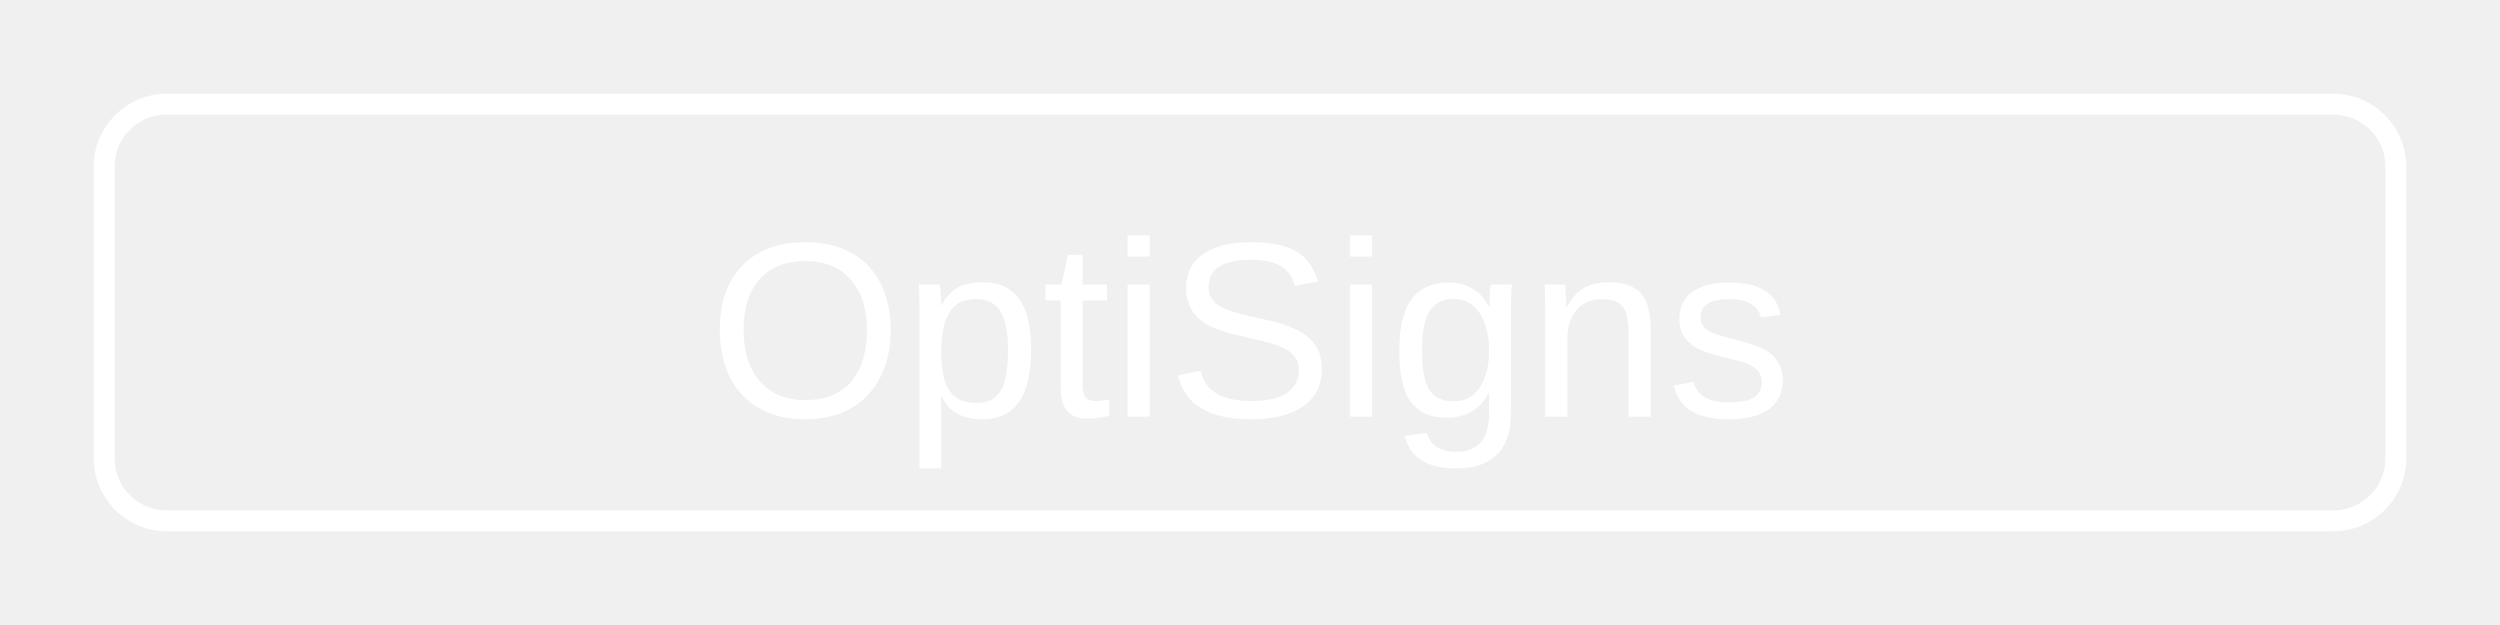
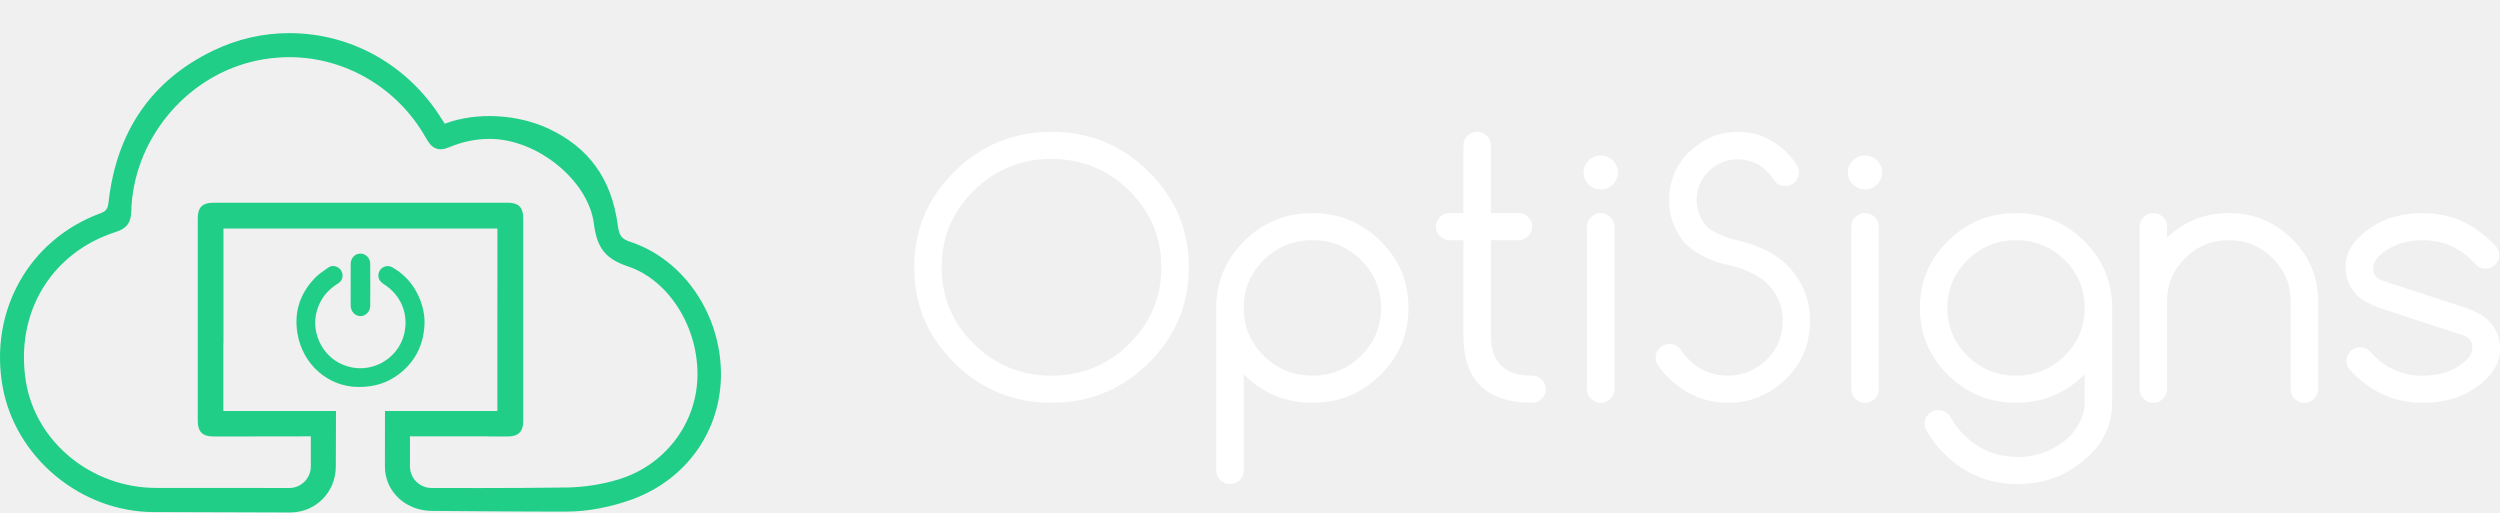
- <svg xmlns="http://www.w3.org/2000/svg" viewBox="0 0 120 30" fill="white">
-   <rect x="5" y="5" width="110" height="20" rx="3" fill="none" stroke="white" stroke-width="1" />
-   <text x="60" y="20" text-anchor="middle" font-family="Arial, sans-serif" font-size="12" fill="white">OptiSigns</text>
+ <svg xmlns="http://www.w3.org/2000/svg" width="1283" height="263" viewBox="0 0 1283 263" fill="none">
+   <path d="M610.093 137.175C610.093 156.355 603.205 172.735 589.44 186.327C575.665 199.918 559.065 206.702 539.637 206.702C520.197 206.702 503.597 199.906 489.835 186.327C476.06 172.747 469.185 156.355 469.185 137.175C469.185 117.994 476.072 101.614 489.835 88.034C503.61 74.454 520.21 67.659 539.637 67.659C559.077 67.659 575.678 74.454 589.44 88.034C603.205 101.614 610.093 117.994 610.093 137.175ZM539.625 81.552C524.065 81.552 510.778 86.984 499.768 97.848C488.758 108.712 483.252 121.82 483.252 137.175C483.252 152.529 488.758 165.637 499.768 176.501C510.778 187.365 524.065 192.797 539.625 192.797C555.187 192.797 568.473 187.365 579.483 176.501C590.493 165.637 595.998 152.529 595.998 137.175C595.998 121.82 590.493 108.712 579.483 97.848C568.473 86.984 555.187 81.552 539.625 81.552Z" fill="white" />
+   <path d="M638.28 241.461C638.28 243.368 637.595 245.009 636.212 246.373C634.83 247.737 633.177 248.413 631.232 248.413C629.3 248.413 627.637 247.737 626.255 246.373C624.872 245.009 624.188 243.38 624.188 241.461V158.027C624.188 144.592 628.995 133.113 638.635 123.613C648.262 114.114 659.897 109.358 673.512 109.358C687.14 109.358 698.762 114.114 708.39 123.613C718.02 133.113 722.84 144.592 722.84 158.027C722.84 171.474 718.02 182.941 708.39 192.441C698.762 201.941 687.13 206.697 673.512 206.697C659.897 206.697 648.262 201.941 638.635 192.441C638.512 192.32 638.402 192.212 638.28 192.091V241.461ZM638.28 158.027C638.28 167.648 641.717 175.844 648.58 182.627C655.455 189.411 663.762 192.791 673.512 192.791C683.262 192.791 691.57 189.399 698.445 182.627C705.32 175.844 708.745 167.648 708.745 158.027C708.745 148.407 705.308 140.211 698.445 133.427C691.57 126.643 683.262 123.263 673.512 123.263C663.762 123.263 655.455 126.655 648.58 133.427C641.705 140.211 638.28 148.407 638.28 158.027Z" fill="white" />
+   <path d="M786.24 192.796C788.173 192.796 789.838 193.472 791.22 194.836C792.603 196.2 793.288 197.83 793.288 199.749C793.288 201.668 792.603 203.298 791.22 204.662C789.838 206.026 788.185 206.702 786.24 206.702C762.75 206.702 751.008 195.114 751.008 171.938V123.269H743.96C742.028 123.269 740.363 122.593 738.98 121.229C737.598 119.865 736.913 118.235 736.913 116.316C736.913 114.409 737.598 112.767 738.98 111.403C740.363 110.039 742.015 109.363 743.96 109.363H751.008V74.599C751.008 72.692 751.693 71.05 753.075 69.686C754.458 68.323 756.108 67.647 758.053 67.647C759.998 67.647 761.65 68.323 763.033 69.686C764.415 71.05 765.1 72.68 765.1 74.599V109.363H779.28C781.213 109.363 782.875 110.039 784.258 111.403C785.64 112.767 786.325 114.396 786.325 116.316C786.325 118.223 785.64 119.865 784.258 121.229C782.875 122.593 781.225 123.269 779.28 123.269H765.1V171.938C765.1 185.843 772.148 192.796 786.24 192.796Z" fill="white" />
+   <path d="M830.295 88.507C830.295 90.885 829.425 92.924 827.7 94.639C825.963 96.353 823.895 97.198 821.485 97.198C819.075 97.198 817.008 96.341 815.273 94.639C813.535 92.924 812.678 90.885 812.678 88.507C812.678 86.129 813.548 84.089 815.273 82.375C817.008 80.673 819.075 79.816 821.485 79.816C823.895 79.816 825.963 80.673 827.7 82.375C829.425 84.089 830.295 86.129 830.295 88.507ZM814.44 116.318C814.44 114.41 815.125 112.769 816.508 111.405C817.89 110.041 819.54 109.365 821.485 109.365C823.42 109.365 825.083 110.041 826.465 111.405C827.848 112.769 828.533 114.398 828.533 116.318V199.751C828.533 201.658 827.848 203.3 826.465 204.664C825.083 206.028 823.43 206.704 821.485 206.704C819.553 206.704 817.89 206.028 816.508 204.664C815.125 203.3 814.44 201.67 814.44 199.751V116.318Z" fill="white" />
+   <path d="M864.993 125.091C858.703 117.789 855.95 109.327 856.71 99.719C857.53 90.159 861.64 82.276 869.04 76.084C875.672 70.459 883.305 67.659 891.943 67.659C902.158 67.659 911.088 71.799 918.723 80.092C920.008 81.6 921.155 83.157 922.16 84.787C922.87 85.885 923.212 87.129 923.212 88.529C923.212 90.436 922.528 92.078 921.145 93.442C919.763 94.806 918.11 95.482 916.165 95.482C913.925 95.482 912.288 94.782 911.235 93.394C910.183 92.005 909.095 90.581 907.98 89.133C904.163 84.727 899.38 82.3 893.618 81.83C887.808 81.371 882.67 83.001 878.205 86.743C873.738 90.484 871.28 95.192 870.803 100.866C870.338 106.599 872.003 111.669 875.818 116.075C878.925 119.032 883.978 121.41 890.963 123.197C903.235 125.864 912.567 130.789 918.977 137.971C925.61 145.733 928.938 154.544 928.938 164.394C928.938 165.722 928.875 167.062 928.765 168.389C927.823 179.857 922.918 189.308 914.06 196.72C906.133 203.383 897.117 206.714 887.025 206.714C874.4 206.714 863.535 201.789 854.433 191.94C853.198 190.612 852.085 189.188 851.083 187.679C850.14 186.46 849.675 185.071 849.675 183.502C849.675 181.595 850.36 179.953 851.743 178.589C853.125 177.225 854.778 176.549 856.723 176.549C859.243 176.549 861.247 177.624 862.715 179.76C863.425 180.859 864.245 181.909 865.188 182.887C870.178 188.801 876.578 192.073 884.395 192.712C892.15 193.292 898.99 191.107 904.923 186.146C910.855 181.197 914.135 174.896 914.783 167.243C915.43 159.542 913.253 152.758 908.263 146.903C903.92 142.099 897.13 138.502 887.918 136.124C878.963 134.567 871.328 130.885 864.993 125.091Z" fill="white" />
+   <path d="M965.93 88.507C965.93 90.885 965.06 92.924 963.335 94.639C961.598 96.353 959.53 97.198 957.12 97.198C954.71 97.198 952.642 96.341 950.905 94.639C949.17 92.924 948.312 90.885 948.312 88.507C948.312 86.129 949.18 84.089 950.905 82.375C952.642 80.673 954.71 79.816 957.12 79.816C959.53 79.816 961.598 80.673 963.335 82.375C965.06 84.089 965.93 86.129 965.93 88.507ZM950.075 116.318C950.075 114.41 950.76 112.769 952.143 111.405C953.525 110.041 955.175 109.365 957.12 109.365C959.065 109.365 960.718 110.041 962.1 111.405C963.483 112.769 964.168 114.398 964.168 116.318V199.751C964.168 201.658 963.483 203.3 962.1 204.664C960.718 206.028 959.065 206.704 957.12 206.704C955.175 206.704 953.525 206.028 952.143 204.664C950.76 203.3 950.075 201.67 950.075 199.751V116.318Z" fill="white" />
+   <path d="M1069.87 192.091C1069.75 192.212 1069.64 192.32 1069.51 192.441C1059.88 201.941 1048.25 206.697 1034.64 206.697C1021.02 206.697 1009.39 201.941 999.758 192.441C990.13 182.941 985.31 171.462 985.31 158.027C985.31 144.592 990.13 133.113 999.758 123.613C1009.39 114.114 1021.02 109.358 1034.64 109.358C1048.25 109.358 1059.88 114.114 1069.51 123.613C1079.14 133.113 1083.96 144.592 1083.96 158.027V206.697C1083.96 216.836 1080.27 225.648 1072.87 233.12C1062.53 243.319 1050.05 248.413 1035.43 248.413C1020.81 248.413 1008.36 243.319 998.083 233.12C994.265 229.414 991.145 225.382 988.748 221.037C988.038 219.999 987.695 218.78 987.695 217.391C987.695 215.484 988.38 213.843 989.762 212.479C991.145 211.115 992.798 210.439 994.743 210.439C996.675 210.439 998.35 211.102 999.758 212.442C1000.35 213.082 1000.85 213.77 1001.25 214.531C1003.01 217.657 1005.27 220.59 1008.03 223.306C1015.6 230.778 1024.73 234.52 1035.42 234.52C1046.11 234.52 1055.24 230.778 1062.81 223.306C1067.51 217.741 1069.86 212.213 1069.86 206.709V192.091H1069.87ZM1034.64 123.263C1024.89 123.263 1016.58 126.655 1009.7 133.427C1002.83 140.211 999.403 148.407 999.403 158.027C999.403 167.648 1002.84 175.844 1009.7 182.627C1016.58 189.411 1024.89 192.791 1034.64 192.791C1044.39 192.791 1052.69 189.399 1059.57 182.627C1066.44 175.844 1069.87 167.648 1069.87 158.027C1069.87 148.407 1066.43 140.211 1059.57 133.427C1052.69 126.655 1044.39 123.263 1034.64 123.263Z" fill="white" />
+   <path d="M1098.05 116.31C1098.05 114.403 1098.74 112.762 1100.12 111.398C1101.5 110.034 1103.15 109.358 1105.1 109.358C1107.04 109.358 1108.69 110.034 1110.08 111.398C1111.46 112.762 1112.14 114.391 1112.14 116.31V121.96C1120.95 113.558 1131.52 109.358 1143.85 109.358C1156.48 109.358 1167.27 113.776 1176.22 122.611C1185.18 131.447 1189.66 142.094 1189.66 154.551V199.744C1189.66 201.651 1188.97 203.293 1187.59 204.657C1186.21 206.021 1184.55 206.697 1182.61 206.697C1180.66 206.697 1179.01 206.021 1177.63 204.657C1176.25 203.293 1175.56 201.663 1175.56 199.744V154.551C1175.56 145.92 1172.47 138.545 1166.27 132.437C1160.06 126.329 1152.6 123.263 1143.85 123.263C1135.11 123.263 1127.63 126.317 1121.44 132.437C1115.25 138.557 1112.14 145.92 1112.14 154.551V199.744C1112.14 201.651 1111.46 203.293 1110.08 204.657C1108.69 206.021 1107.04 206.697 1105.1 206.697C1103.15 206.697 1101.5 206.021 1100.12 204.657C1098.74 203.293 1098.05 201.663 1098.05 199.744V116.31Z" fill="white" />
+   <path d="M1221.19 158.038C1215.84 156.071 1212.11 154.019 1210.01 151.87C1205.84 147.814 1203.76 142.914 1203.76 137.18C1203.76 131.446 1205.93 126.437 1210.28 122.152C1218.73 113.63 1229.76 109.381 1243.39 109.381C1258.13 109.381 1270.76 115.199 1281.27 126.847C1282.21 127.946 1282.65 129.31 1282.59 130.927C1282.59 132.835 1281.9 134.476 1280.52 135.84C1279.14 137.204 1277.49 137.88 1275.54 137.88C1273.6 137.88 1272.04 137.277 1270.87 136.057C1269.7 134.838 1268.84 133.969 1268.31 133.45C1261.44 126.666 1253.13 123.287 1243.38 123.287C1233.63 123.287 1225.85 126.304 1220.04 132.328C1218.63 134.005 1217.92 136.009 1217.92 138.327C1218.09 141.055 1219.54 142.902 1222.24 143.891L1265.57 158.063C1270.92 160.03 1274.65 162.094 1276.75 164.231C1280.93 168.286 1283.01 173.187 1283.01 178.921C1283.01 184.655 1280.83 189.664 1276.48 193.961C1268.03 202.471 1256.98 206.732 1243.37 206.732C1228.57 206.732 1215.94 200.914 1205.49 189.266C1204.61 188.046 1204.17 186.694 1204.17 185.186C1204.17 183.278 1204.86 181.637 1206.24 180.273C1207.62 178.909 1209.27 178.233 1211.22 178.233C1213.16 178.233 1214.72 178.836 1215.89 180.056C1217.07 181.275 1217.92 182.144 1218.45 182.663C1225.32 189.447 1233.63 192.826 1243.38 192.826C1253.13 192.826 1260.91 189.809 1266.72 183.785C1268.13 182.108 1268.84 180.104 1268.84 177.786C1268.67 175.058 1267.22 173.211 1264.52 172.222L1221.19 158.038Z" fill="white" />
+   <path d="M323.519 124.127C318.744 122.556 317.714 120.648 317.07 115.741C313.875 91.457 301.87 75.513 281.384 65.963C266.054 58.812 244.979 57.18 228.249 63.491L227.985 63.083C227.387 62.159 226.884 61.391 226.406 60.636C209.233 33.305 180.104 17 148.487 17C134.988 17 121.896 19.988 109.594 25.89C77.916 41.079 59.786 67.294 55.705 103.815C55.322 107.21 54.449 108.386 51.457 109.49C14.885 122.999 -5.699 159.652 1.386 198.633C4.569 216.161 14.239 232.37 28.587 244.272C42.96 256.185 60.815 262.76 78.85 262.784L148.894 263C162.082 263 172.338 252.562 172.338 239.353L172.433 210.93H114.632V175.933H114.68V117.277H255.259L255.246 210.918H197.565L197.529 239.341C197.529 252.562 208.527 262.196 221.715 262.196C221.715 262.196 276.895 262.652 291.172 262.544C301.571 262.472 312.845 260.384 323.771 256.509C352.407 246.359 370.55 220.54 369.987 190.75C369.427 160.348 350.314 132.957 323.519 124.127ZM317.667 245.963C309.087 248.603 299.742 250.055 290.646 250.187C277.947 250.367 259.841 250.462 242.49 250.475V250.426H221.451C215.36 250.426 210.394 245.448 210.394 239.341V223.912H250.676V223.996H260.632C266.017 223.996 268.53 221.488 268.53 216.089C268.53 181.428 268.53 146.767 268.53 112.106C268.53 106.37 266.172 104.031 260.38 104.031H109.642C103.849 104.031 101.492 106.37 101.492 112.106V215.861C101.492 221.572 103.921 224.008 109.618 224.008L159.509 223.936V239.353C159.509 245.472 154.542 250.439 148.451 250.439H135.18V250.414H119.515C106.41 250.414 93.306 250.414 80.202 250.403C46.909 250.391 18.128 226.767 13.234 195.453C7.753 160.324 26.362 129.598 59.547 118.992C65.028 117.24 67.23 114.277 67.373 108.434C68.283 72.777 94.108 40.539 128.777 31.793C135.251 30.161 141.893 29.334 148.499 29.334C177.065 29.334 203.788 44.978 218.232 70.174C220.051 73.329 221.918 76.604 226.082 76.604C227.411 76.604 228.859 76.269 230.522 75.561C237.272 72.717 244.261 71.277 251.298 71.277C275.841 71.277 301.932 92.729 304.766 114.685C306.418 127.45 310.69 132.813 322.346 136.737C343.516 143.875 358.81 168.531 357.913 194.073C357.064 217.973 340.897 238.837 317.667 245.963Z" fill="#20CE88" />
+   <path d="M214.325 150.93C211.464 145.123 207.132 140.516 201.424 137.24C200.658 136.797 199.808 136.568 198.959 136.568C196.673 136.568 194.746 138.14 194.28 140.396C193.825 142.603 194.734 144.403 197.068 145.891C205.852 151.494 209.837 161.248 207.444 171.338C205.014 181.572 195.56 188.986 184.969 188.986C183.725 188.986 182.468 188.878 181.235 188.674C173.624 187.403 167.365 182.663 164.062 175.669C160.747 168.662 161.059 160.792 164.912 154.073C166.851 150.678 169.687 147.846 173.588 145.411C175.838 144.007 176.484 141.116 175.072 138.848C174.187 137.408 172.619 136.52 170.991 136.52C170.082 136.52 169.196 136.797 168.431 137.324L168 137.624C165.786 139.16 163.488 140.744 161.597 142.699C153.914 150.654 150.886 160.132 152.61 170.882C155.183 186.935 168.371 198.584 184 198.584H184.179C192.126 198.584 198.528 196.581 204.356 192.274C212.757 186.059 217.292 177.456 217.855 166.671C218.094 161.512 216.909 156.197 214.325 150.93Z" fill="#20CE88" />
+   <path d="M179.943 149.316C179.931 151.859 179.919 154.403 179.967 156.934C180.014 159.862 182.264 162.237 184.969 162.237H184.981C187.674 162.225 189.971 159.85 189.995 157.042C190.055 149.544 190.055 142.213 189.995 135.29C189.971 132.459 187.721 130.143 184.969 130.143C182.228 130.143 180.027 132.411 179.979 135.302C179.931 137.822 179.943 140.377 179.955 142.849C179.955 143.725 179.967 144.589 179.967 145.464V146.064C179.955 147.144 179.943 148.236 179.943 149.316Z" fill="#20CE88" />
</svg>
